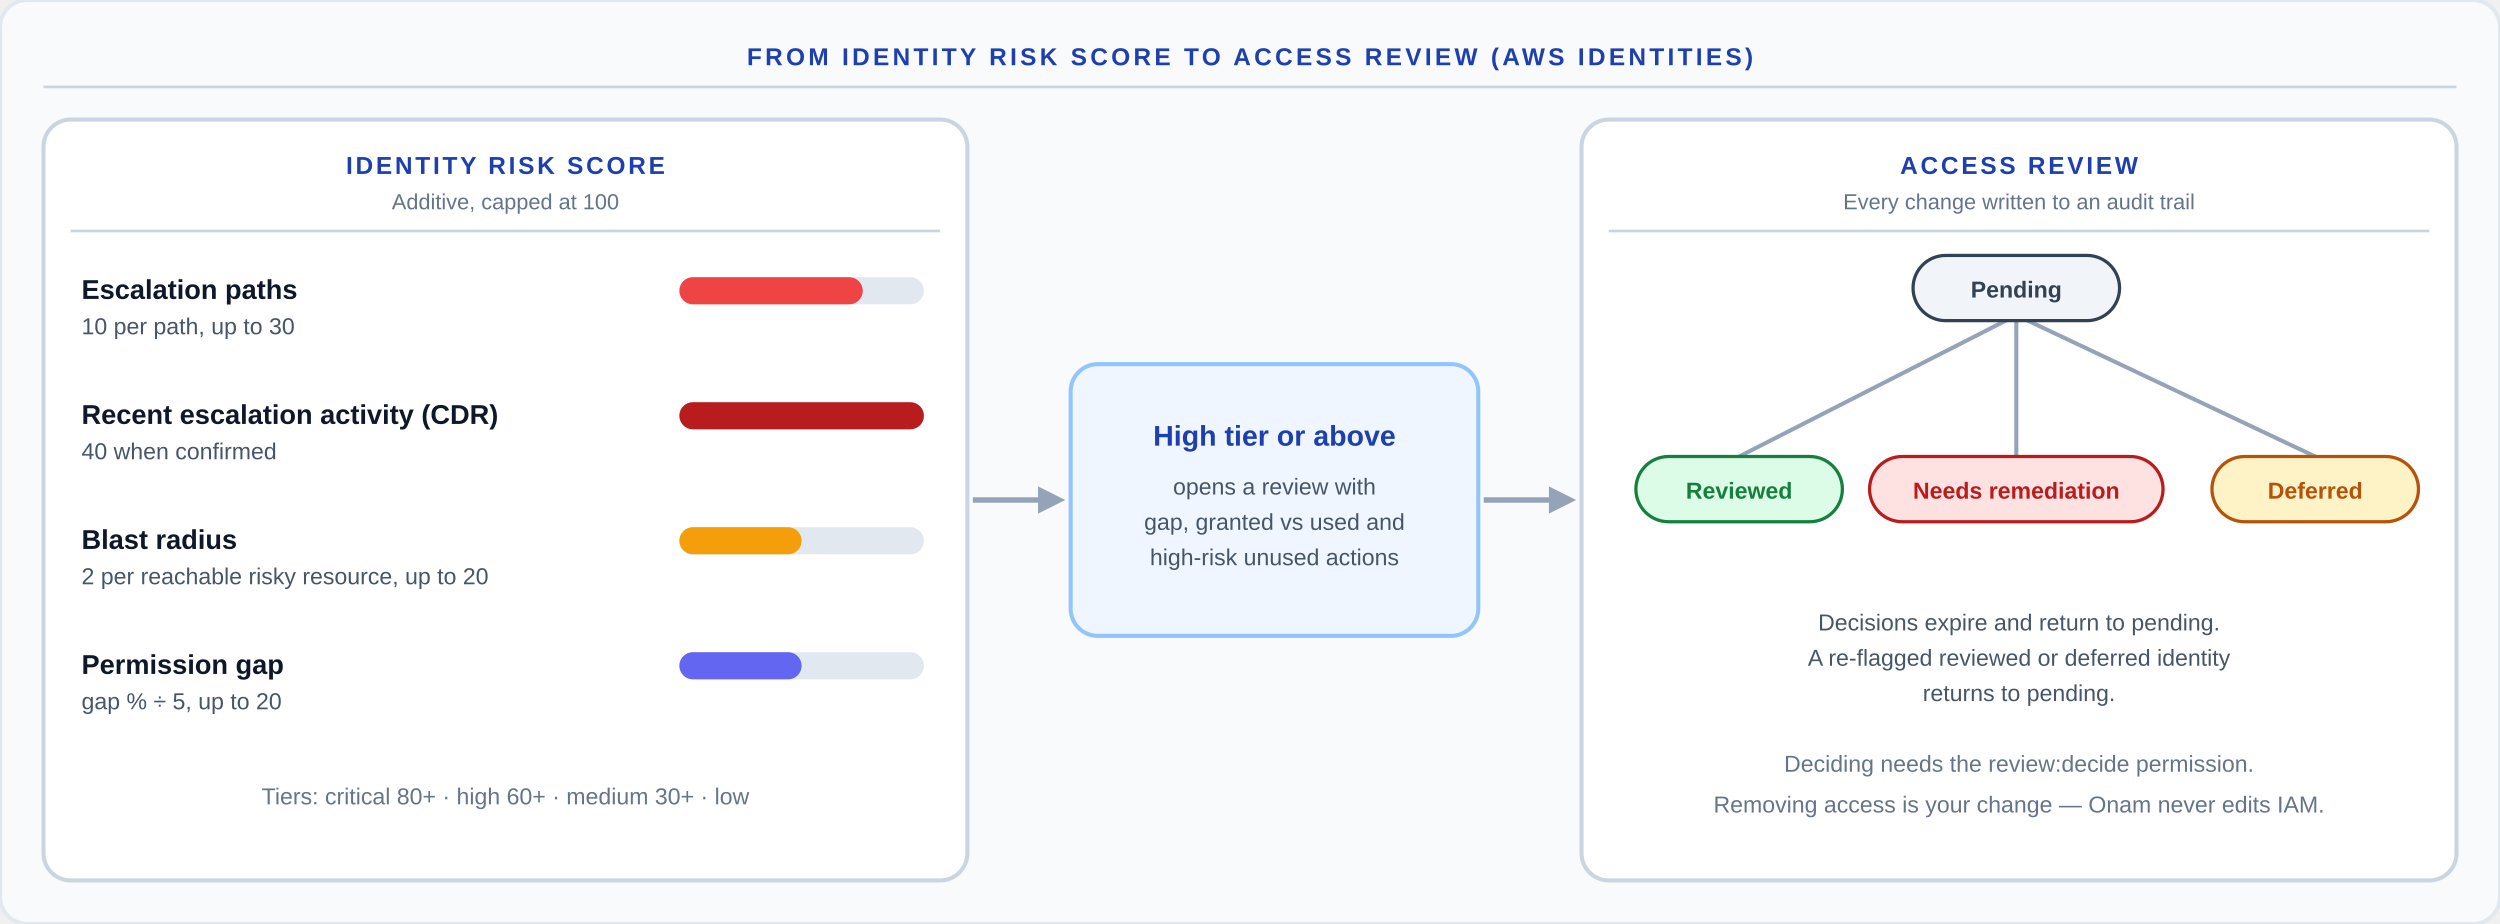
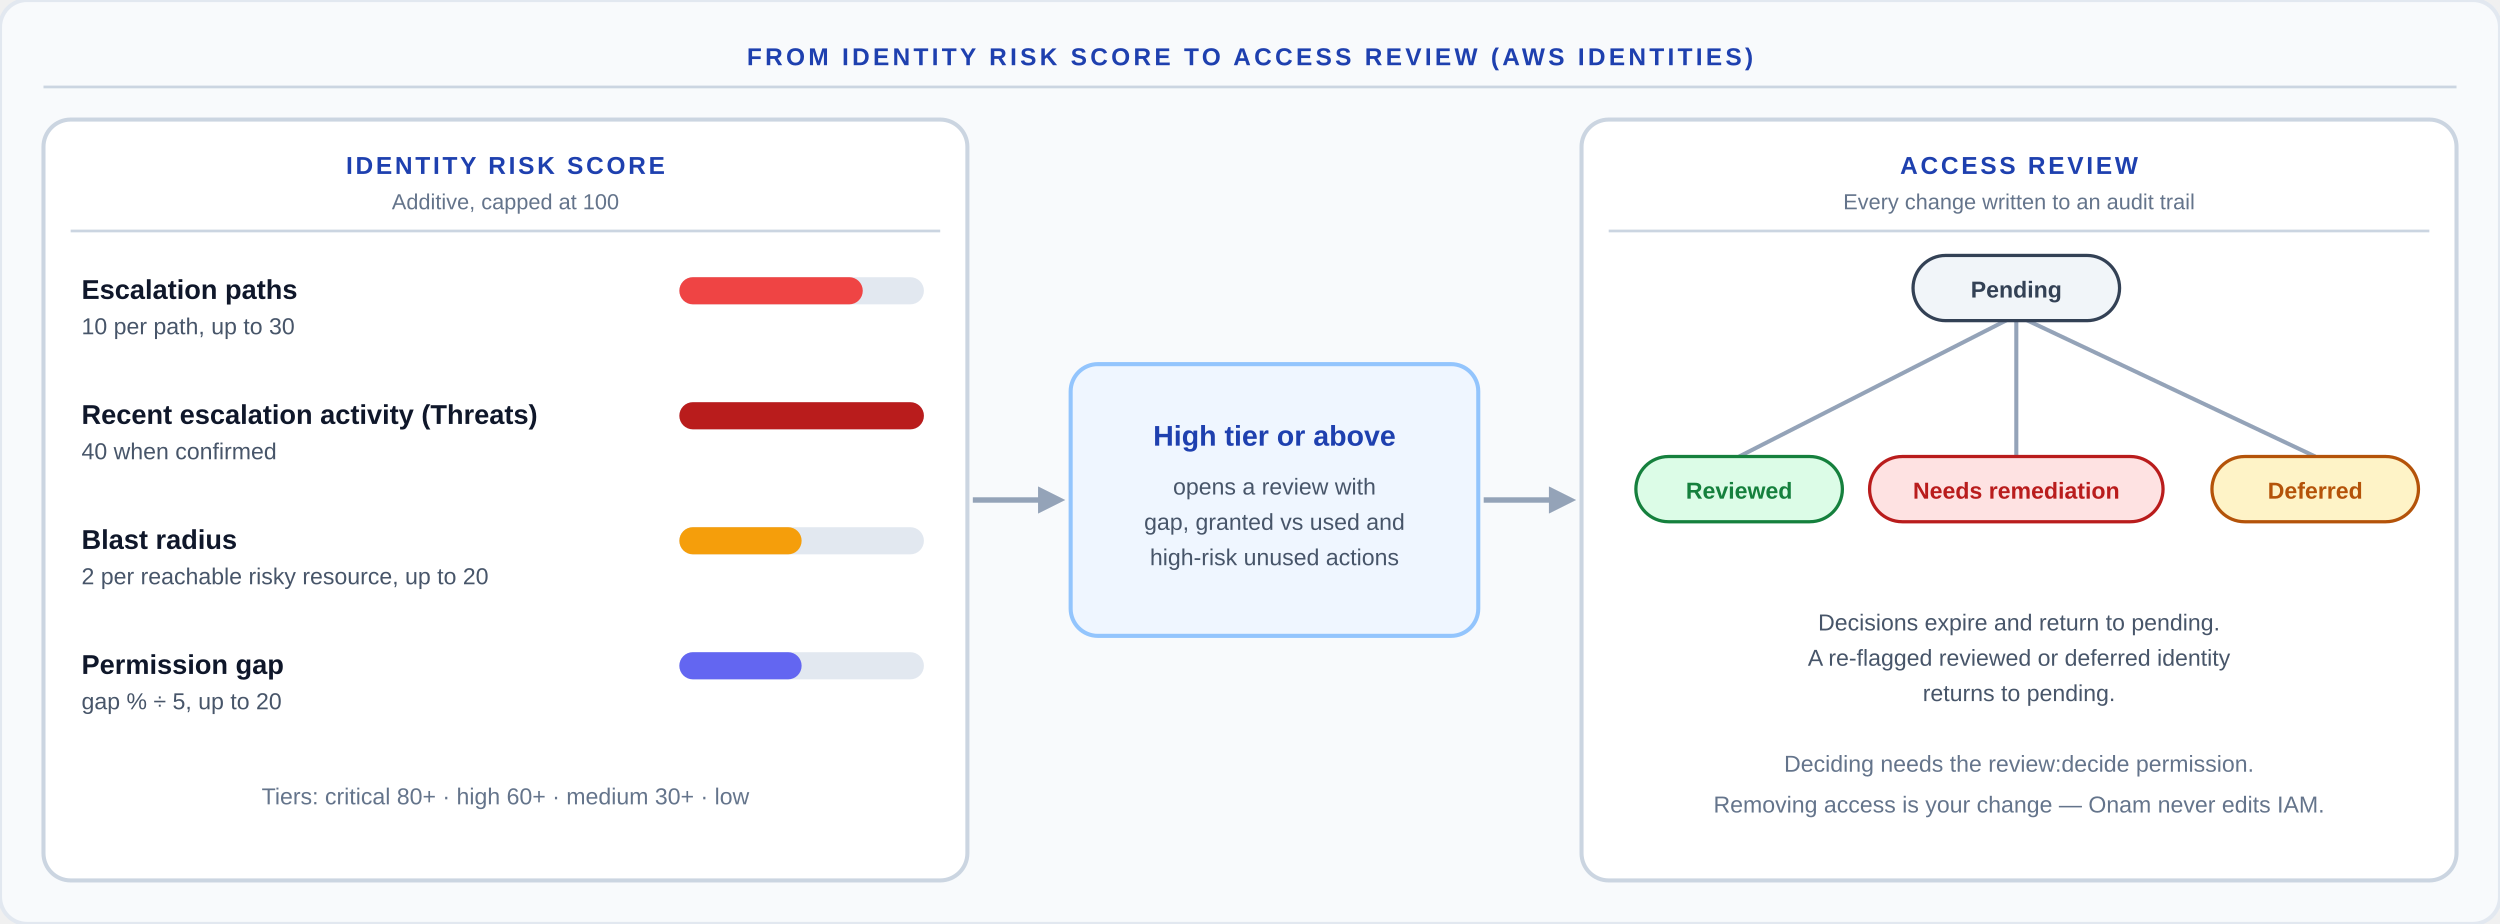
<svg xmlns="http://www.w3.org/2000/svg" viewBox="0 0 920 340" width="920" height="340" font-family="Arial, sans-serif" role="img" aria-label="Identity risk score components and the access review states">
  <rect width="920" height="340" fill="#F8FAFC" stroke="#E2E8F0" stroke-width="1.5" rx="10" />
  <text x="460" y="24" text-anchor="middle" font-size="9" font-weight="700" letter-spacing="1.2" fill="#1E40AF">FROM IDENTITY RISK SCORE TO ACCESS REVIEW (AWS IDENTITIES)</text>
  <line x1="16" y1="32" x2="904" y2="32" stroke="#CBD5E1" stroke-width="1" />
  <rect x="16" y="44" width="340" height="280" fill="#FFFFFF" stroke="#CBD5E1" stroke-width="1.5" rx="10" />
  <text x="186.0" y="64" text-anchor="middle" font-size="9" font-weight="700" letter-spacing="1" fill="#1E40AF">IDENTITY RISK SCORE</text>
  <text x="186.0" y="77" text-anchor="middle" font-size="8" fill="#64748B">Additive, capped at 100</text>
  <line x1="26" y1="85" x2="346" y2="85" stroke="#CBD5E1" stroke-width="1" />
  <text x="30" y="110" text-anchor="start" font-size="10" font-weight="700" fill="#0F172A">Escalation paths</text>
  <text x="30" y="123" text-anchor="start" font-size="8.5" fill="#475569">10 per path, up to 30</text>
  <rect x="250" y="102" width="90" height="10" rx="5" fill="#E2E8F0" />
  <rect x="250" y="102" width="67.5" height="10" rx="5" fill="#EF4444" />
-   <text x="30" y="156" text-anchor="start" font-size="10" font-weight="700" fill="#0F172A">Recent escalation activity (CDR)</text>
+   <text x="30" y="156" text-anchor="start" font-size="10" font-weight="700" fill="#0F172A">Recent escalation activity (Threats)</text>
  <text x="30" y="169" text-anchor="start" font-size="8.5" fill="#475569">40 when confirmed</text>
  <rect x="250" y="148" width="90" height="10" rx="5" fill="#E2E8F0" />
  <rect x="250" y="148" width="90.0" height="10" rx="5" fill="#B91C1C" />
  <text x="30" y="202" text-anchor="start" font-size="10" font-weight="700" fill="#0F172A">Blast radius</text>
  <text x="30" y="215" text-anchor="start" font-size="8.5" fill="#475569">2 per reachable risky resource, up to 20</text>
  <rect x="250" y="194" width="90" height="10" rx="5" fill="#E2E8F0" />
  <rect x="250" y="194" width="45.0" height="10" rx="5" fill="#F59E0B" />
  <text x="30" y="248" text-anchor="start" font-size="10" font-weight="700" fill="#0F172A">Permission gap</text>
  <text x="30" y="261" text-anchor="start" font-size="8.5" fill="#475569">gap % ÷ 5, up to 20</text>
  <rect x="250" y="240" width="90" height="10" rx="5" fill="#E2E8F0" />
  <rect x="250" y="240" width="45.0" height="10" rx="5" fill="#6366F1" />
  <text x="186" y="296" text-anchor="middle" font-size="8.5" fill="#64748B">Tiers: critical 80+ · high 60+ · medium 30+ · low</text>
  <line x1="358" y1="184" x2="384" y2="184" stroke="#94A3B8" stroke-width="2" />
  <polygon points="382,179 392,184 382,189" fill="#94A3B8" />
  <rect x="394" y="134" width="150" height="100" fill="#EFF6FF" stroke="#93C5FD" stroke-width="1.5" rx="10" />
  <text x="469" y="164" text-anchor="middle" font-size="10.5" font-weight="700" fill="#1E40AF">High tier or above</text>
  <text x="469" y="182" text-anchor="middle" font-size="8.5" fill="#475569">opens a review with</text>
  <text x="469" y="195" text-anchor="middle" font-size="8.5" fill="#475569">gap, granted vs used and</text>
  <text x="469" y="208" text-anchor="middle" font-size="8.5" fill="#475569">high-risk unused actions</text>
  <line x1="546" y1="184" x2="572" y2="184" stroke="#94A3B8" stroke-width="2" />
  <polygon points="570,179 580,184 570,189" fill="#94A3B8" />
  <rect x="582" y="44" width="322" height="280" fill="#FFFFFF" stroke="#CBD5E1" stroke-width="1.5" rx="10" />
  <text x="743.0" y="64" text-anchor="middle" font-size="9" font-weight="700" letter-spacing="1" fill="#1E40AF">ACCESS REVIEW</text>
  <text x="743.0" y="77" text-anchor="middle" font-size="8" fill="#64748B">Every change written to an audit trail</text>
  <line x1="592" y1="85" x2="894" y2="85" stroke="#CBD5E1" stroke-width="1" />
  <line x1="742" y1="116" x2="640" y2="168" stroke="#94A3B8" stroke-width="1.5" />
  <line x1="742" y1="116" x2="742" y2="168" stroke="#94A3B8" stroke-width="1.5" />
  <line x1="742" y1="116" x2="852" y2="168" stroke="#94A3B8" stroke-width="1.5" />
  <rect x="704.0" y="94" width="76" height="24" rx="12" fill="#F1F5F9" stroke="#334155" stroke-width="1.2" />
  <text x="742" y="109.5" text-anchor="middle" font-size="8.5" font-weight="700" fill="#334155">Pending</text>
  <rect x="602.0" y="168" width="76" height="24" rx="12" fill="#DCFCE7" stroke="#15803D" stroke-width="1.2" />
  <text x="640" y="183.5" text-anchor="middle" font-size="8.5" font-weight="700" fill="#15803D">Reviewed</text>
  <rect x="688.0" y="168" width="108" height="24" rx="12" fill="#FEE2E2" stroke="#B91C1C" stroke-width="1.2" />
  <text x="742" y="183.5" text-anchor="middle" font-size="8.5" font-weight="700" fill="#B91C1C">Needs remediation</text>
  <rect x="814.0" y="168" width="76" height="24" rx="12" fill="#FEF3C7" stroke="#B45309" stroke-width="1.2" />
  <text x="852" y="183.5" text-anchor="middle" font-size="8.5" font-weight="700" fill="#B45309">Deferred</text>
  <text x="743" y="232" text-anchor="middle" font-size="8.5" fill="#475569">Decisions expire and return to pending.</text>
  <text x="743" y="245" text-anchor="middle" font-size="8.5" fill="#475569">A re-flagged reviewed or deferred identity</text>
  <text x="743" y="258" text-anchor="middle" font-size="8.5" fill="#475569">returns to pending.</text>
  <text x="743" y="284" text-anchor="middle" font-size="8.5" fill="#64748B">Deciding needs the review:decide permission.</text>
  <text x="743" y="299" text-anchor="middle" font-size="8.5" fill="#64748B">Removing access is your change — Onam never edits IAM.</text>
</svg>
